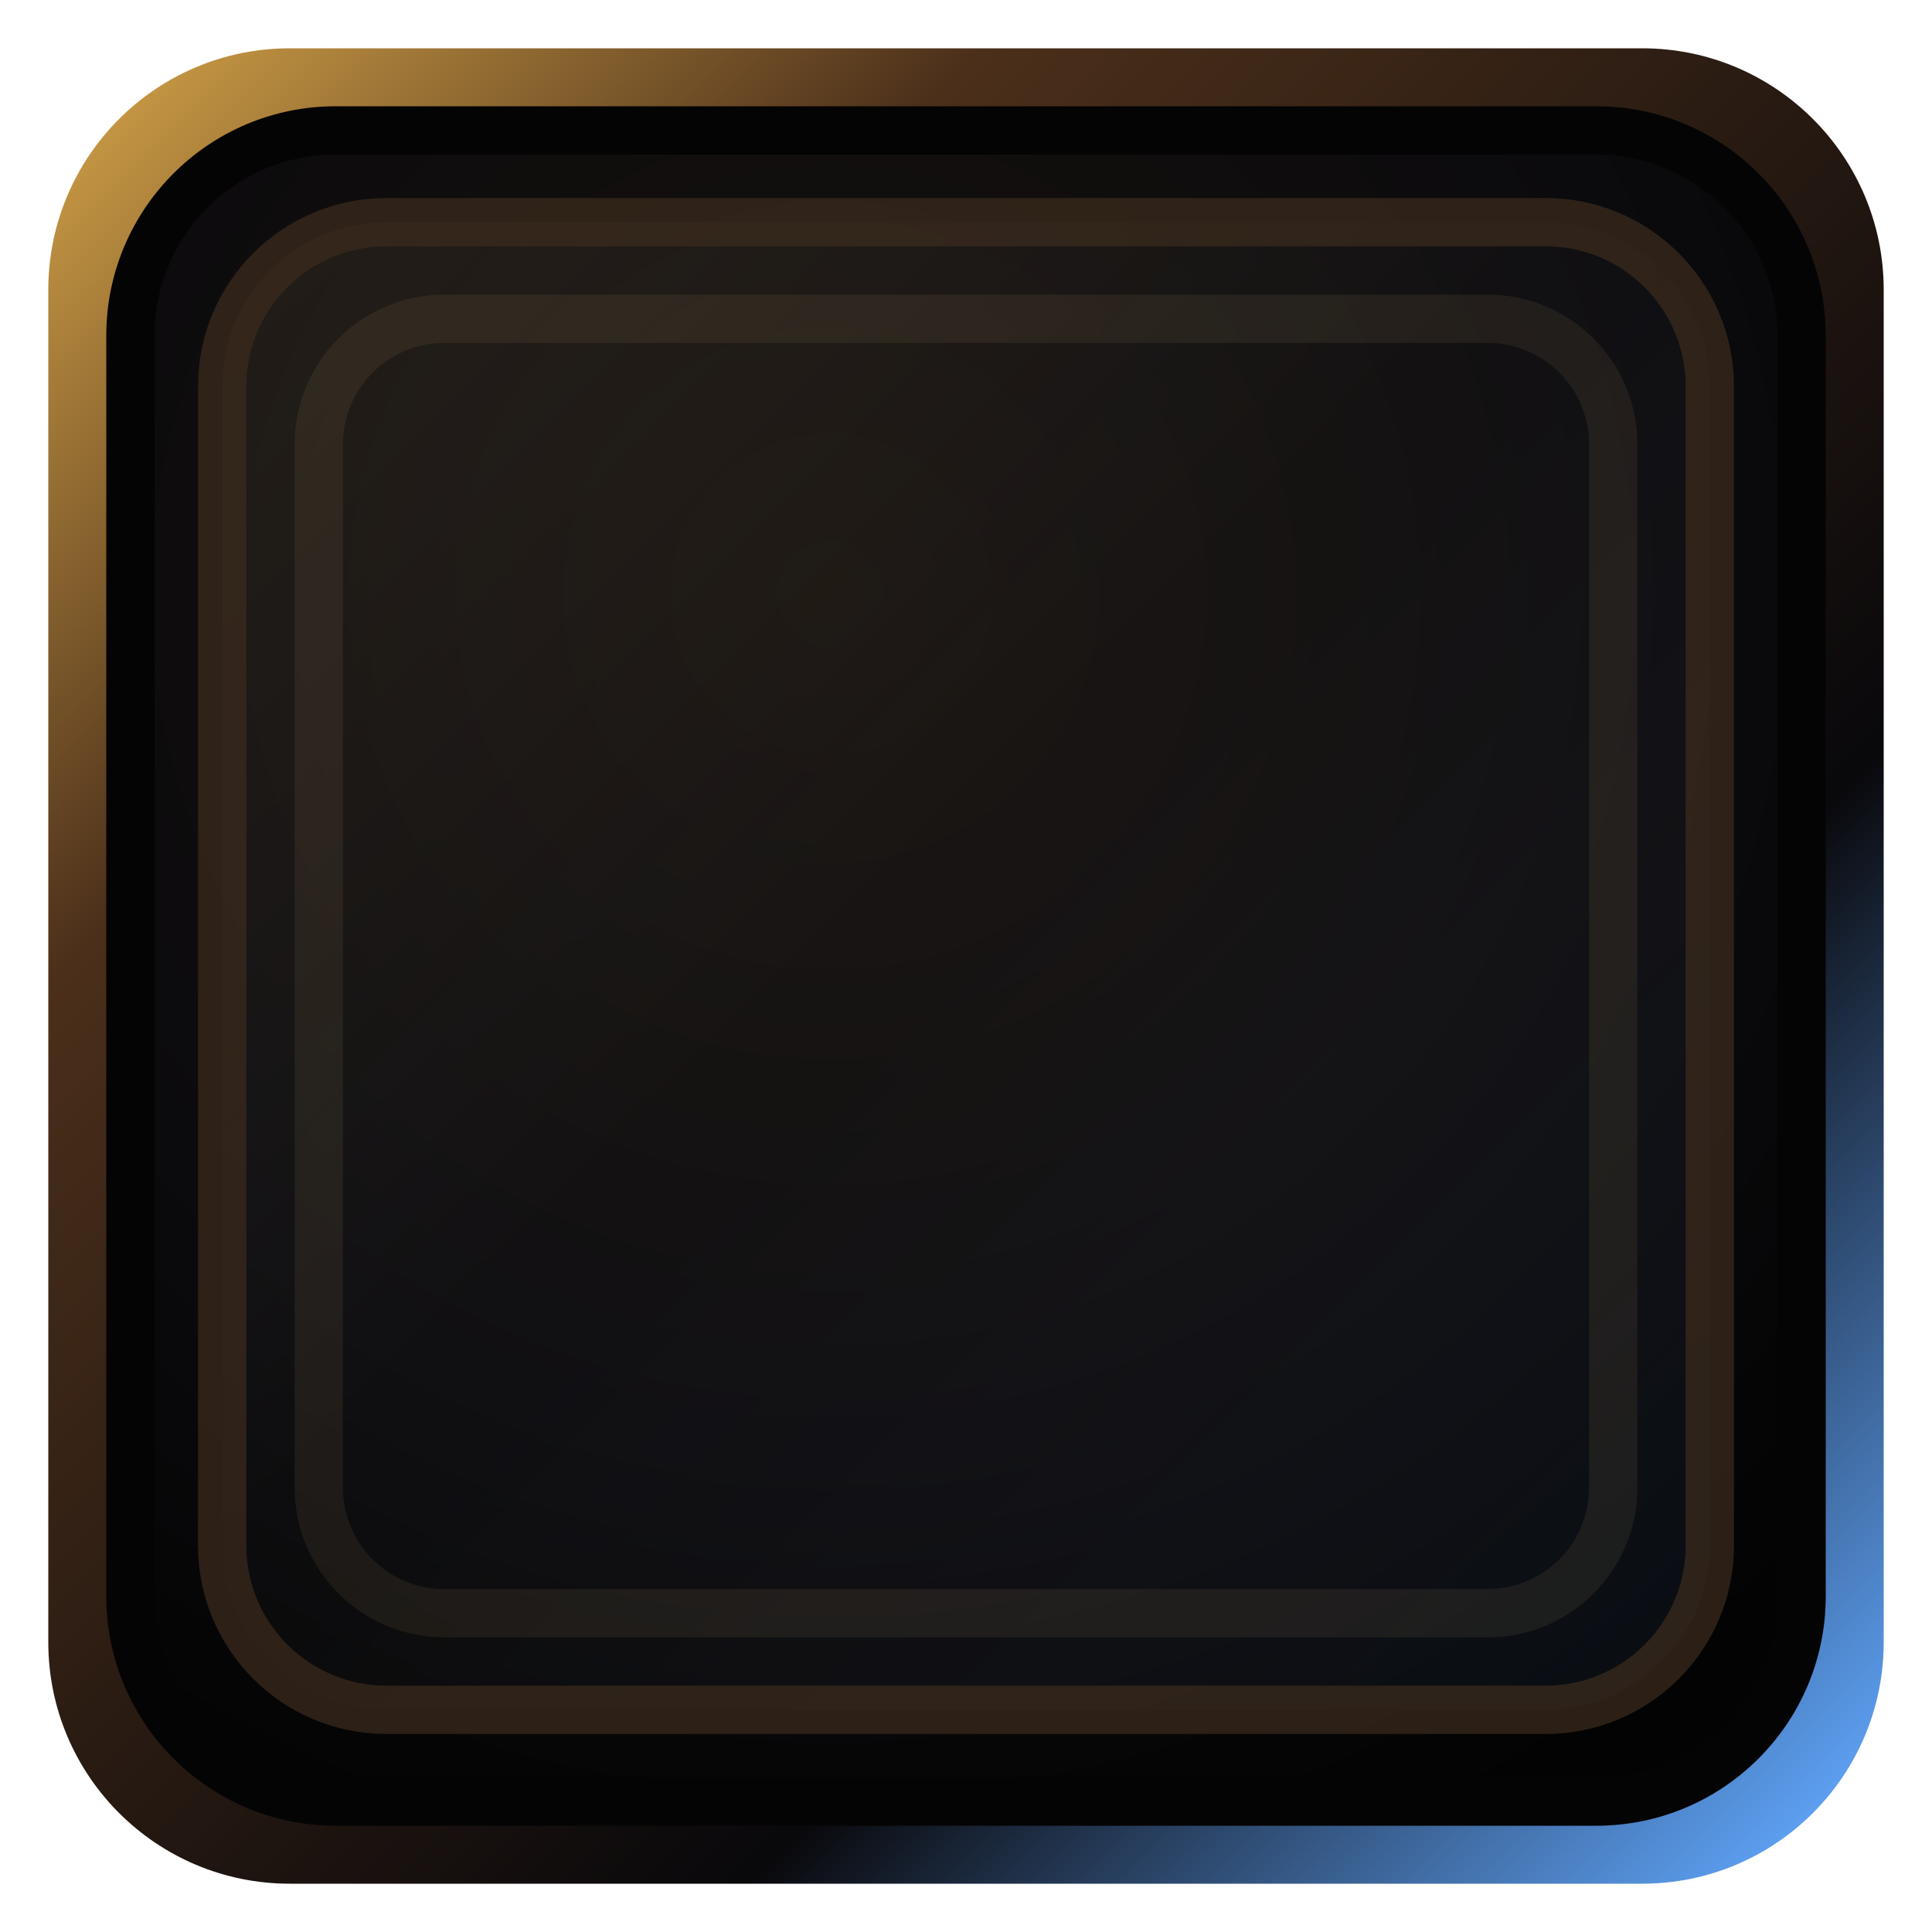
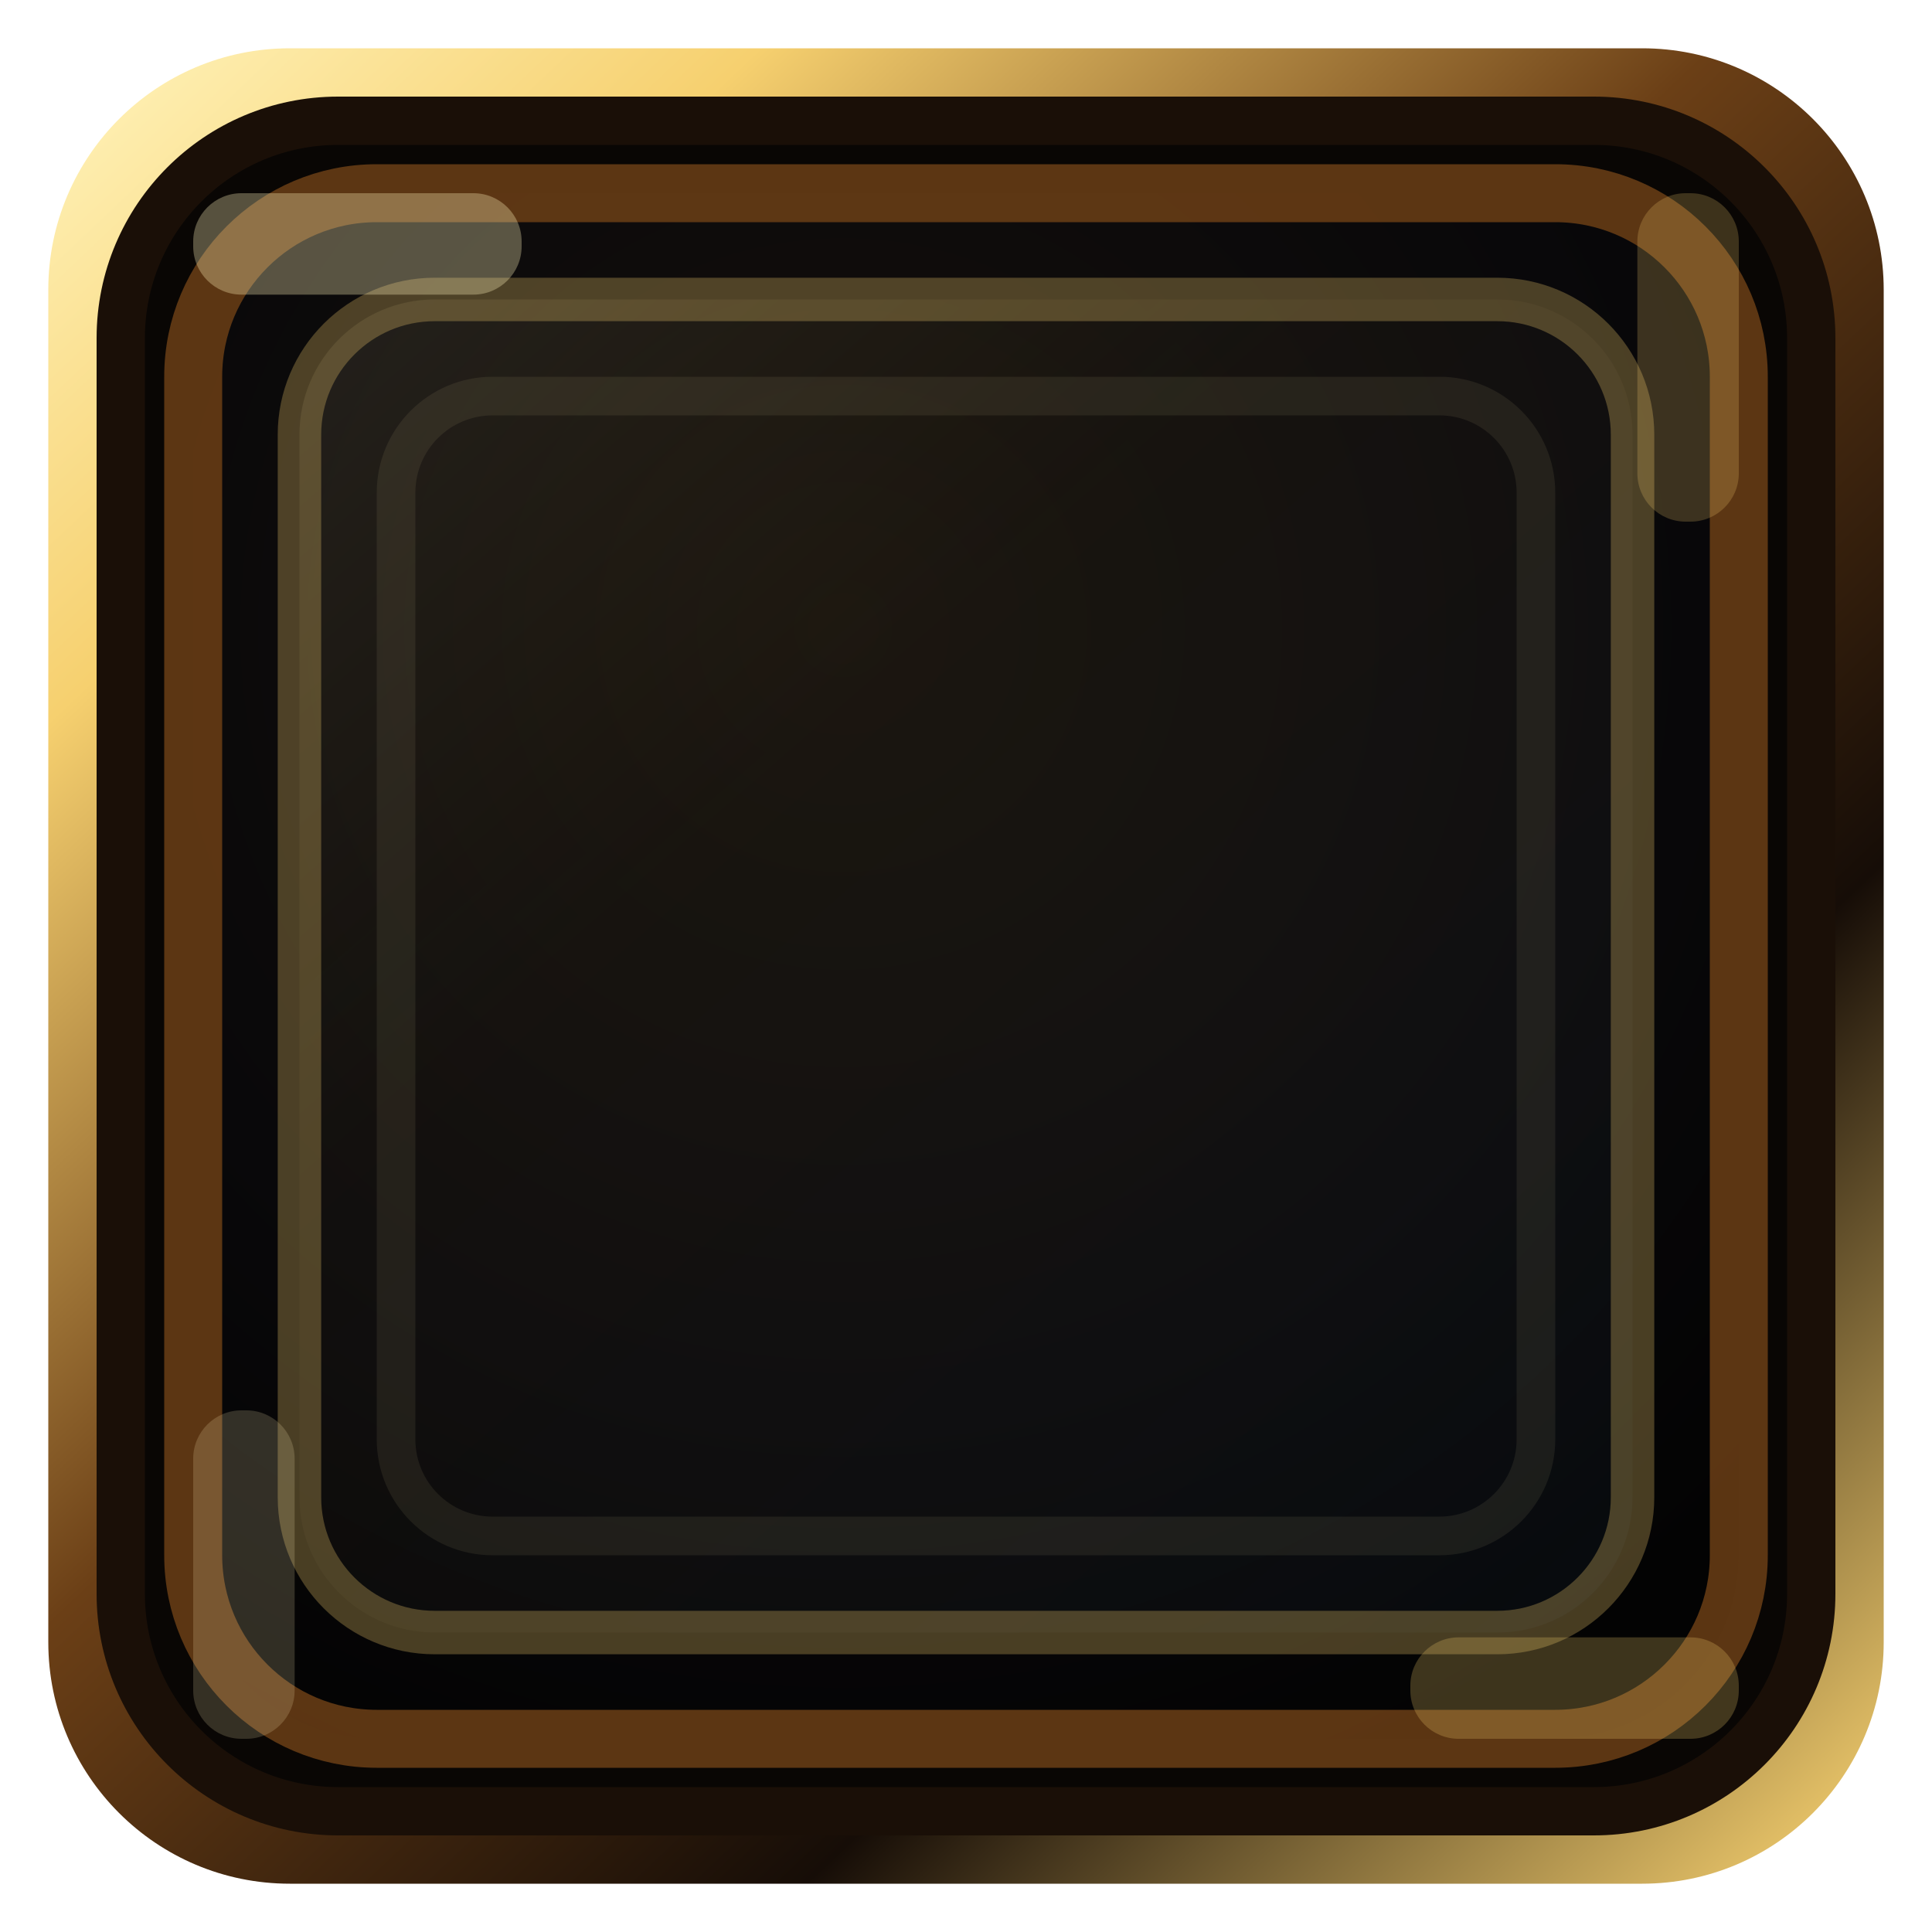
<svg xmlns="http://www.w3.org/2000/svg" width="40" height="40" viewBox="0 0 40 40" fill="none">
  <defs>
-     <linearGradient id="arcanaRim" x1="2" y1="2" x2="38" y2="38" gradientUnits="userSpaceOnUse">
-       <stop offset="0" stop-color="#C99A45" />
-       <stop offset="0.24" stop-color="#4B2F1A" />
-       <stop offset="0.7" stop-color="#09080B" />
-       <stop offset="1" stop-color="#60A5FA" />
+     <linearGradient id="outerGold" x1="2" y1="1" x2="38" y2="39" gradientUnits="userSpaceOnUse">
+       <stop offset="0" stop-color="#FFF2B8" />
+       <stop offset="0.18" stop-color="#F6D06F" />
+       <stop offset="0.44" stop-color="#6B3F16" />
+       <stop offset="0.72" stop-color="#160D07" />
+       <stop offset="1" stop-color="#F6D06F" />
    </linearGradient>
    <radialGradient id="arcanaCore" cx="0.42" cy="0.28" r="0.82">
-       <stop offset="0" stop-color="#17120E" />
-       <stop offset="0.62" stop-color="#0B0A0D" />
+       <stop offset="0" stop-color="#14100C" />
+       <stop offset="0.62" stop-color="#09080A" />
      <stop offset="1" stop-color="#030303" />
    </radialGradient>
-     <linearGradient id="arcanaGlaze" x1="6" y1="6" x2="34" y2="34" gradientUnits="userSpaceOnUse">
-       <stop offset="0" stop-color="#F7D08A" stop-opacity="0.08" />
-       <stop offset="0.46" stop-color="#FFFFFF" stop-opacity="0.018" />
-       <stop offset="1" stop-color="#60A5FA" stop-opacity="0.06" />
+     <linearGradient id="goldPlate" x1="7" y1="5" x2="33" y2="35" gradientUnits="userSpaceOnUse">
+       <stop offset="0" stop-color="#FFF2B8" stop-opacity="0.10" />
+       <stop offset="0.36" stop-color="#F6D06F" stop-opacity="0.035" />
+       <stop offset="1" stop-color="#5AA7FF" stop-opacity="0.04" />
    </linearGradient>
  </defs>
-   <rect x="1" y="1" width="38" height="38" rx="5" fill="url(#arcanaRim)" />
-   <rect x="2.7" y="2.7" width="34.6" height="34.6" rx="4.25" fill="url(#arcanaCore)" stroke="#050404" stroke-width="1" />
-   <rect x="4.6" y="4.6" width="30.8" height="30.8" rx="3.4" fill="url(#arcanaGlaze)" stroke="#3A2A1D" stroke-opacity="0.74" stroke-width="1" />
-   <rect x="6.6" y="6.6" width="26.8" height="26.8" rx="2.6" stroke="#F7D08A" stroke-opacity="0.075" stroke-width="1" />
+   <rect x="1" y="1" width="38" height="38" rx="5" fill="url(#outerGold)" />
+   <rect x="2.5" y="2.5" width="35" height="35" rx="4.5" fill="#090604" stroke="#1A0F07" stroke-width="1" />
+   <rect x="4" y="4" width="32" height="32" rx="3.8" fill="url(#arcanaCore)" stroke="#6B3F16" stroke-opacity="0.85" stroke-width="1.2" />
+   <rect x="6.2" y="6.2" width="27.6" height="27.6" rx="2.8" fill="url(#goldPlate)" stroke="#F6D06F" stroke-opacity="0.28" stroke-width="0.9" />
+   <rect x="8.2" y="8.2" width="23.6" height="23.6" rx="2" stroke="#FFF2B8" stroke-opacity="0.075" stroke-width="0.8" />
+   <rect x="4" y="4" width="6.8" height="2.1" rx="1" fill="#FFF2B8" fill-opacity="0.32" />
+   <rect x="29.2" y="33.9" width="6.8" height="2.1" rx="1" fill="#F6D06F" fill-opacity="0.24" />
+   <rect x="33.9" y="4" width="2.1" height="6.8" rx="1" fill="#F6D06F" fill-opacity="0.22" />
+   <rect x="4" y="29.2" width="2.1" height="6.8" rx="1" fill="#FFF2B8" fill-opacity="0.18" />
</svg>
